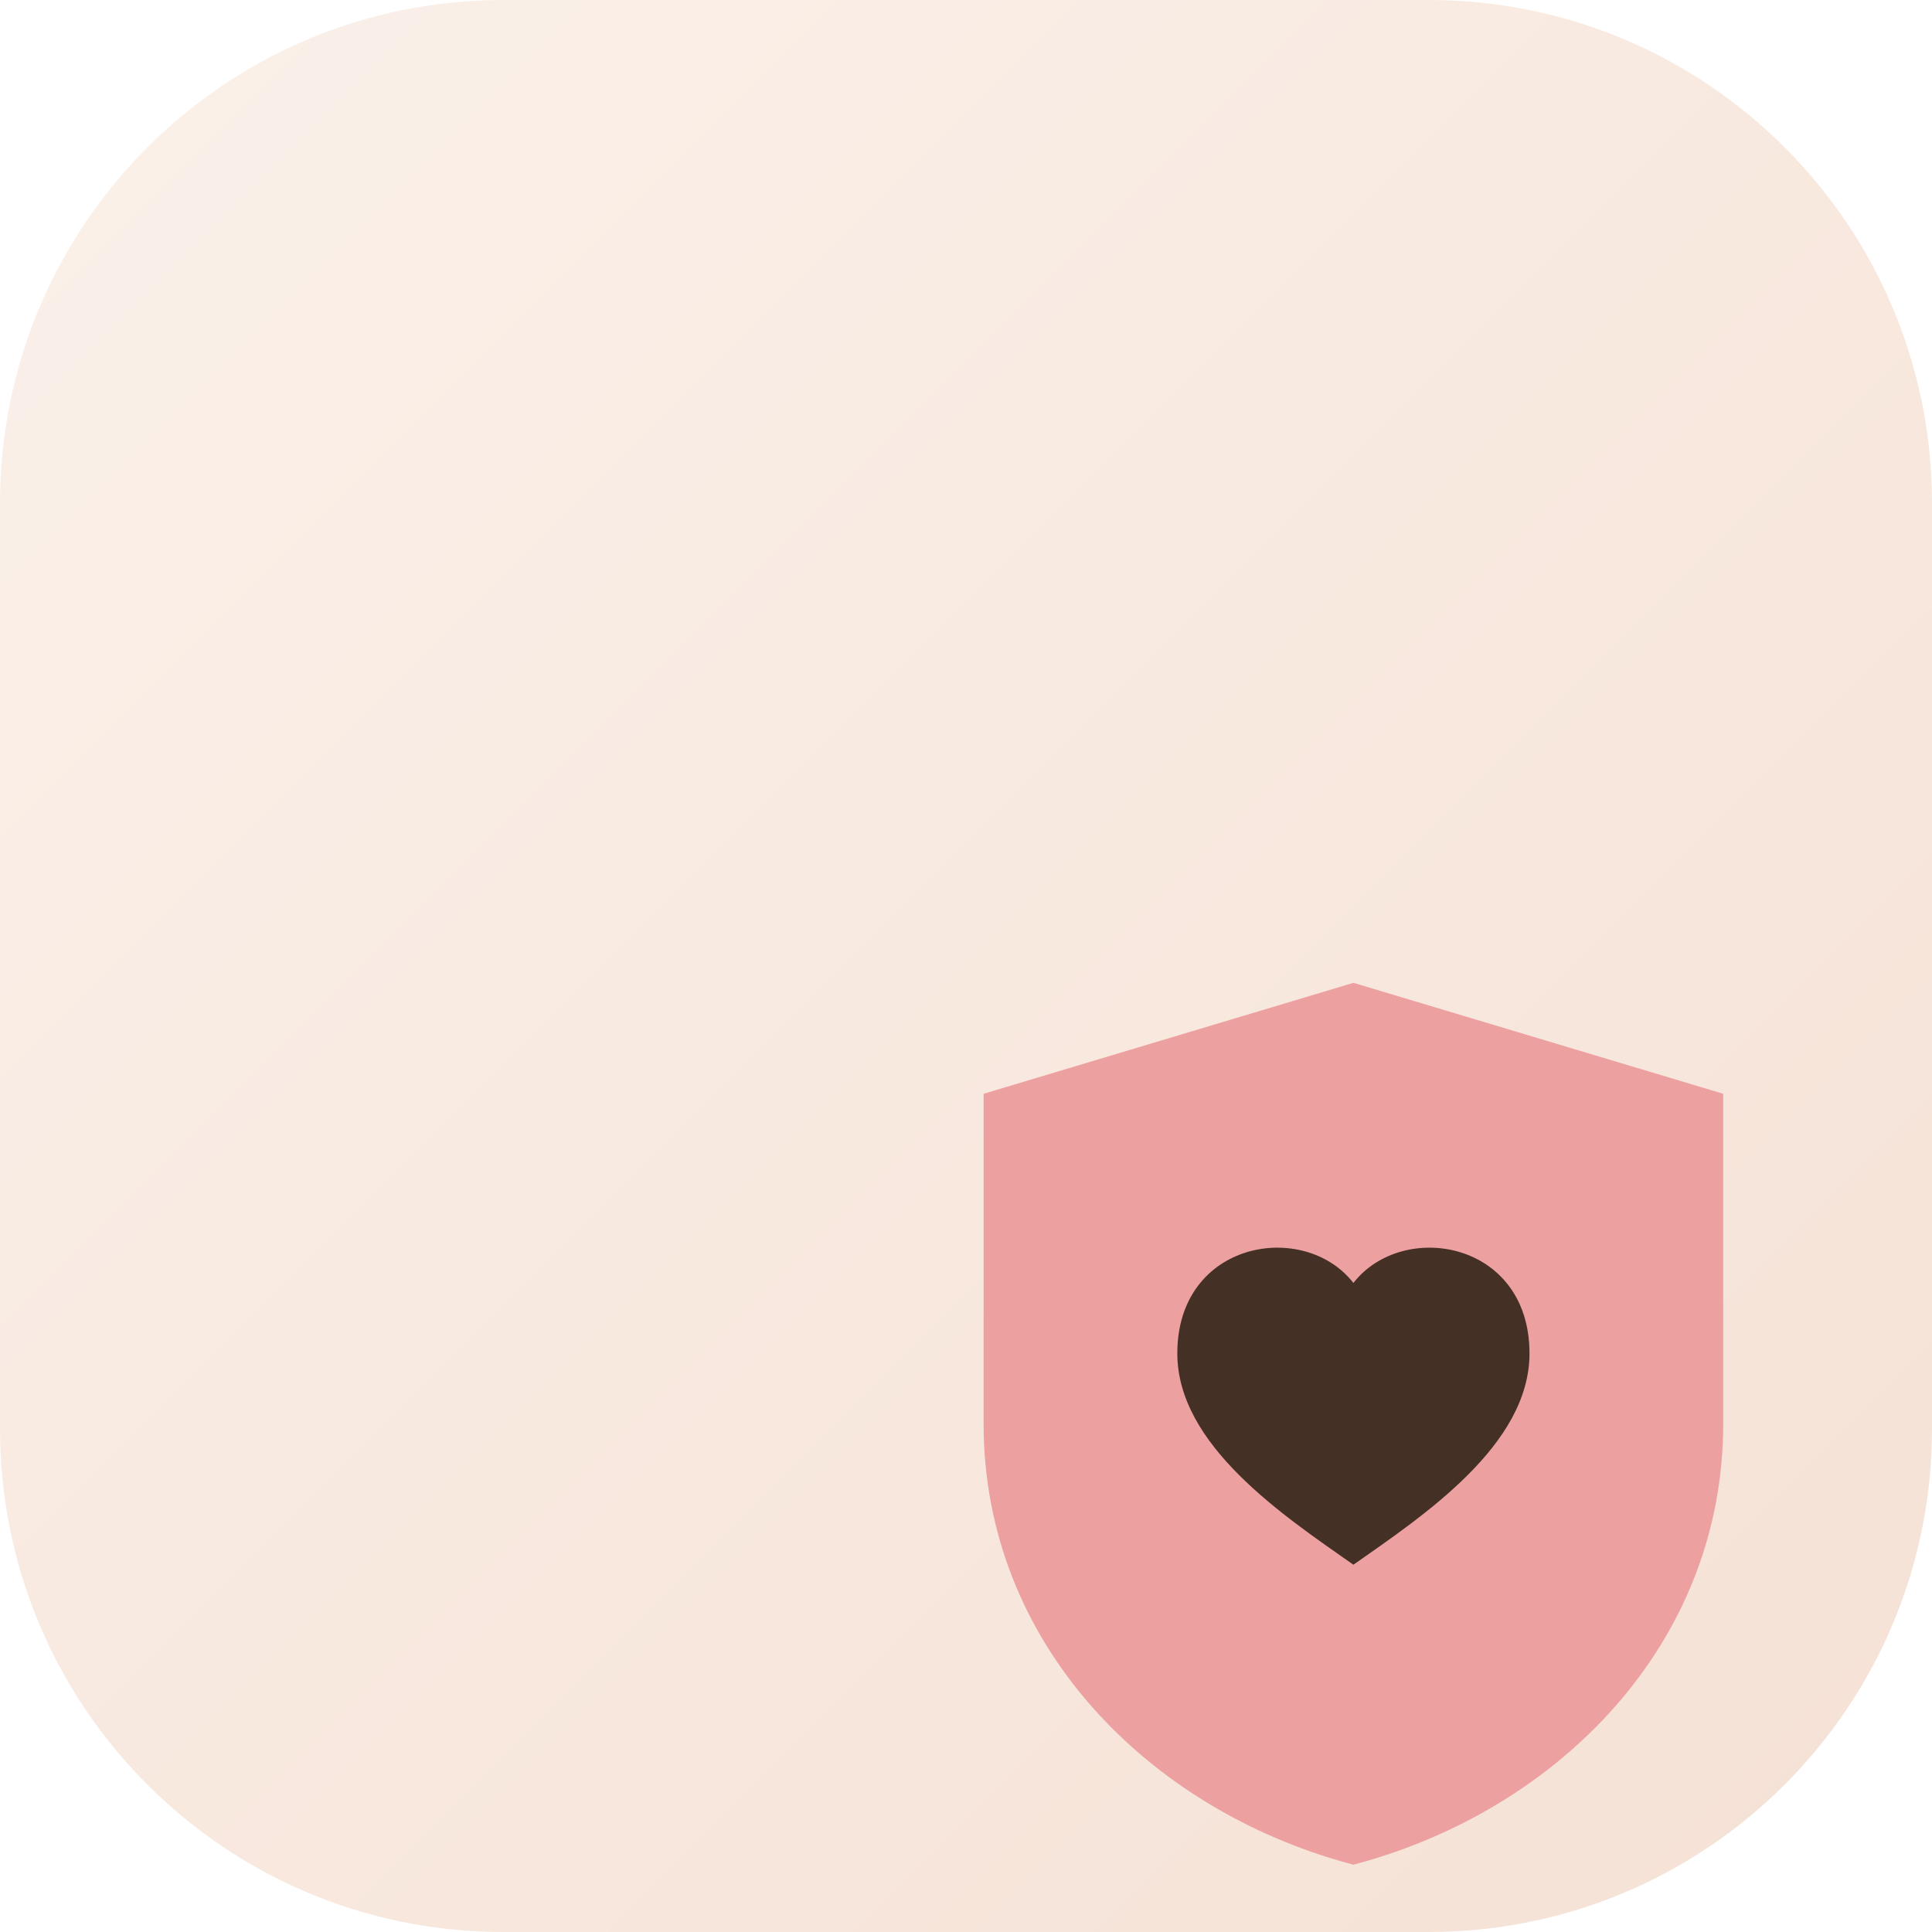
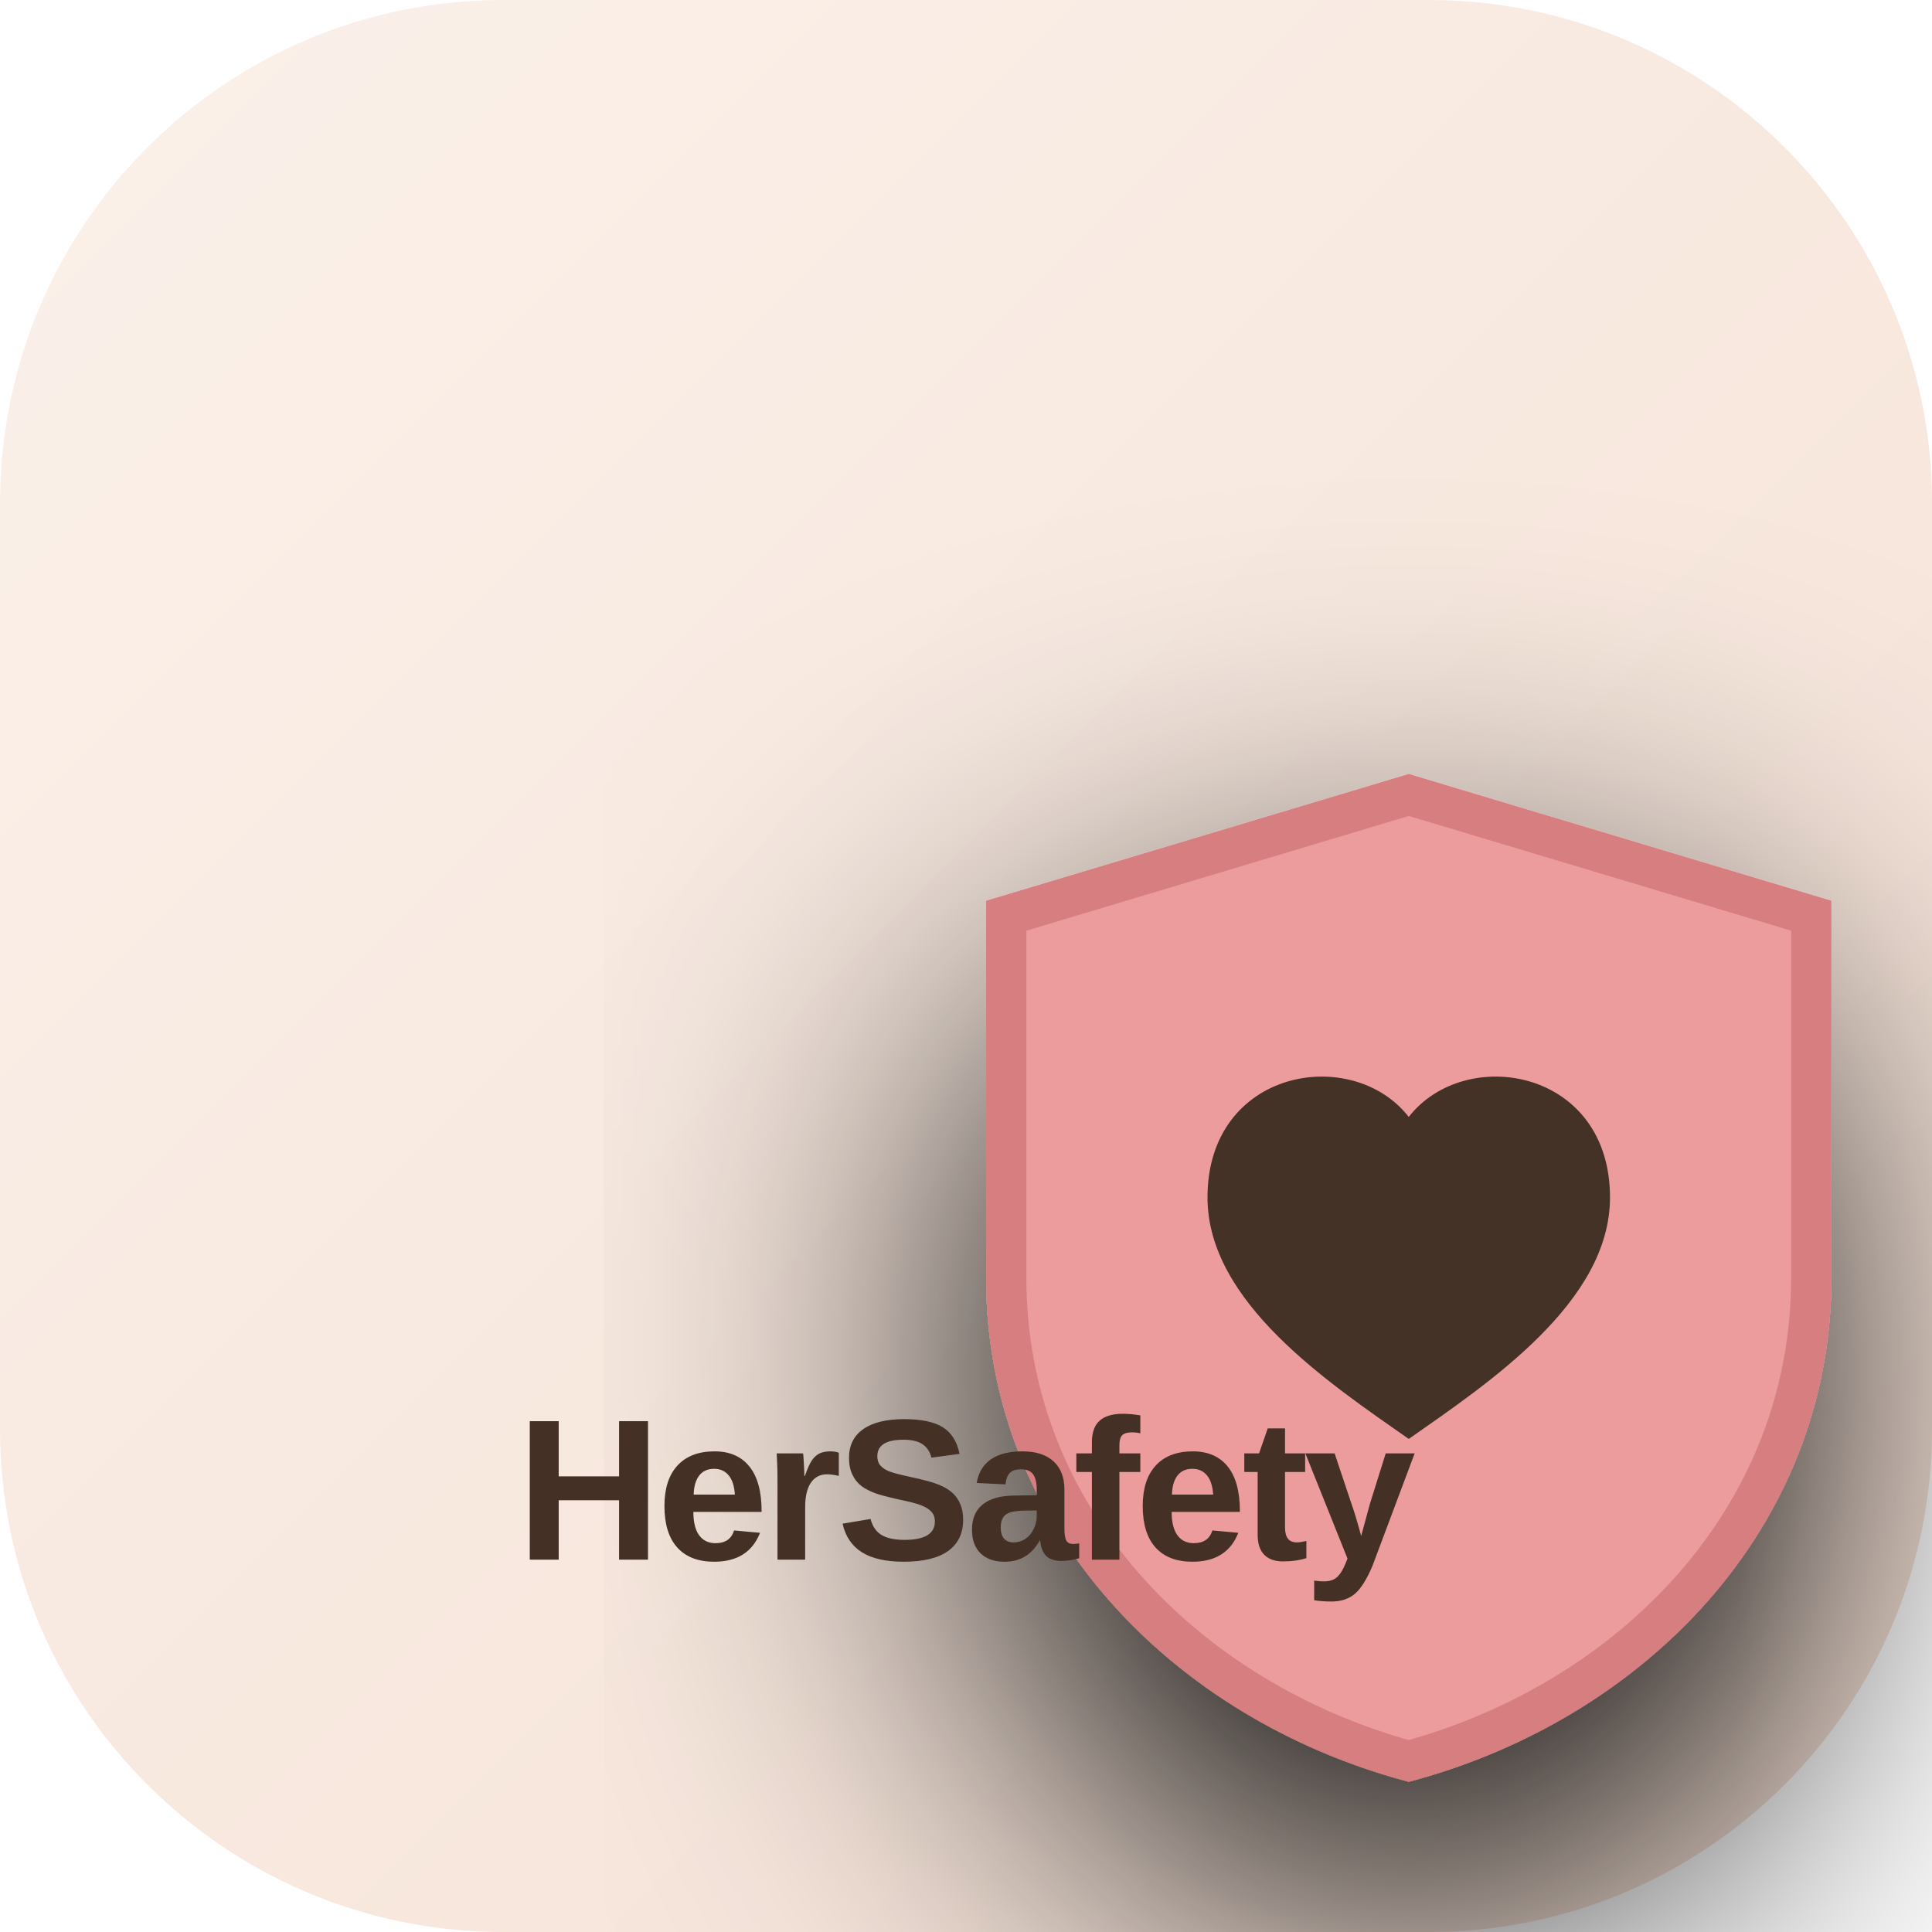
<svg xmlns="http://www.w3.org/2000/svg" viewBox="0 0 192 192">
  <defs>
    <linearGradient id="bg" x1="0%" y1="0%" x2="100%" y2="100%">
      <stop offset="0%" style="stop-color:#FBF1EA;stop-opacity:1" />
      <stop offset="100%" style="stop-color:#F5E1D5;stop-opacity:1" />
    </linearGradient>
+     <filter id="shadow" x="-50%" y="-50%" width="200%" height="200%">
+       <feDropShadow dx="0" dy="4" stdDeviation="8" floodOpacity="0.15" />
+     </filter>
  </defs>
  <rect width="192" height="192" rx="50" ry="50" fill="url(#bg)" />
-   <g transform="translate(96, 96) scale(3.5)">
-     <path d="M11 1 L21 4 V13 C21 19 16.5 23.5 11 25 C5.5 23.5 1 19 1 13 V4 Z" fill="#EC9C9D" stroke="#EC9C9D" strokeWidth="1.6" strokeLinejoin="round" opacity="0.95" />
+   <g transform="translate(96, 75) scale(4)" filter="url(#shadow)">
+     <path d="M11 1 L21 4 V13 C21 19 16.5 23.5 11 25 C5.5 23.5 1 19 1 13 V4 Z" fill="#EC9C9D" stroke="#D67E80" strokeWidth="0.8" strokeLinejoin="round" />
    <path d="M11 9 C9.6 7.2 6 7.8 6 11 C6 13.6 9 15.6 11 17 C13 15.6 16 13.6 16 11 C16 7.8 12.4 7.2 11 9 Z" fill="#443025" />
  </g>
+   <text x="96" y="155" font-size="20" font-weight="700" fill="#443025" text-anchor="middle" font-family="Arial, sans-serif" letter-spacing="-0.5">
+     HerSafety
+   </text>
</svg>
